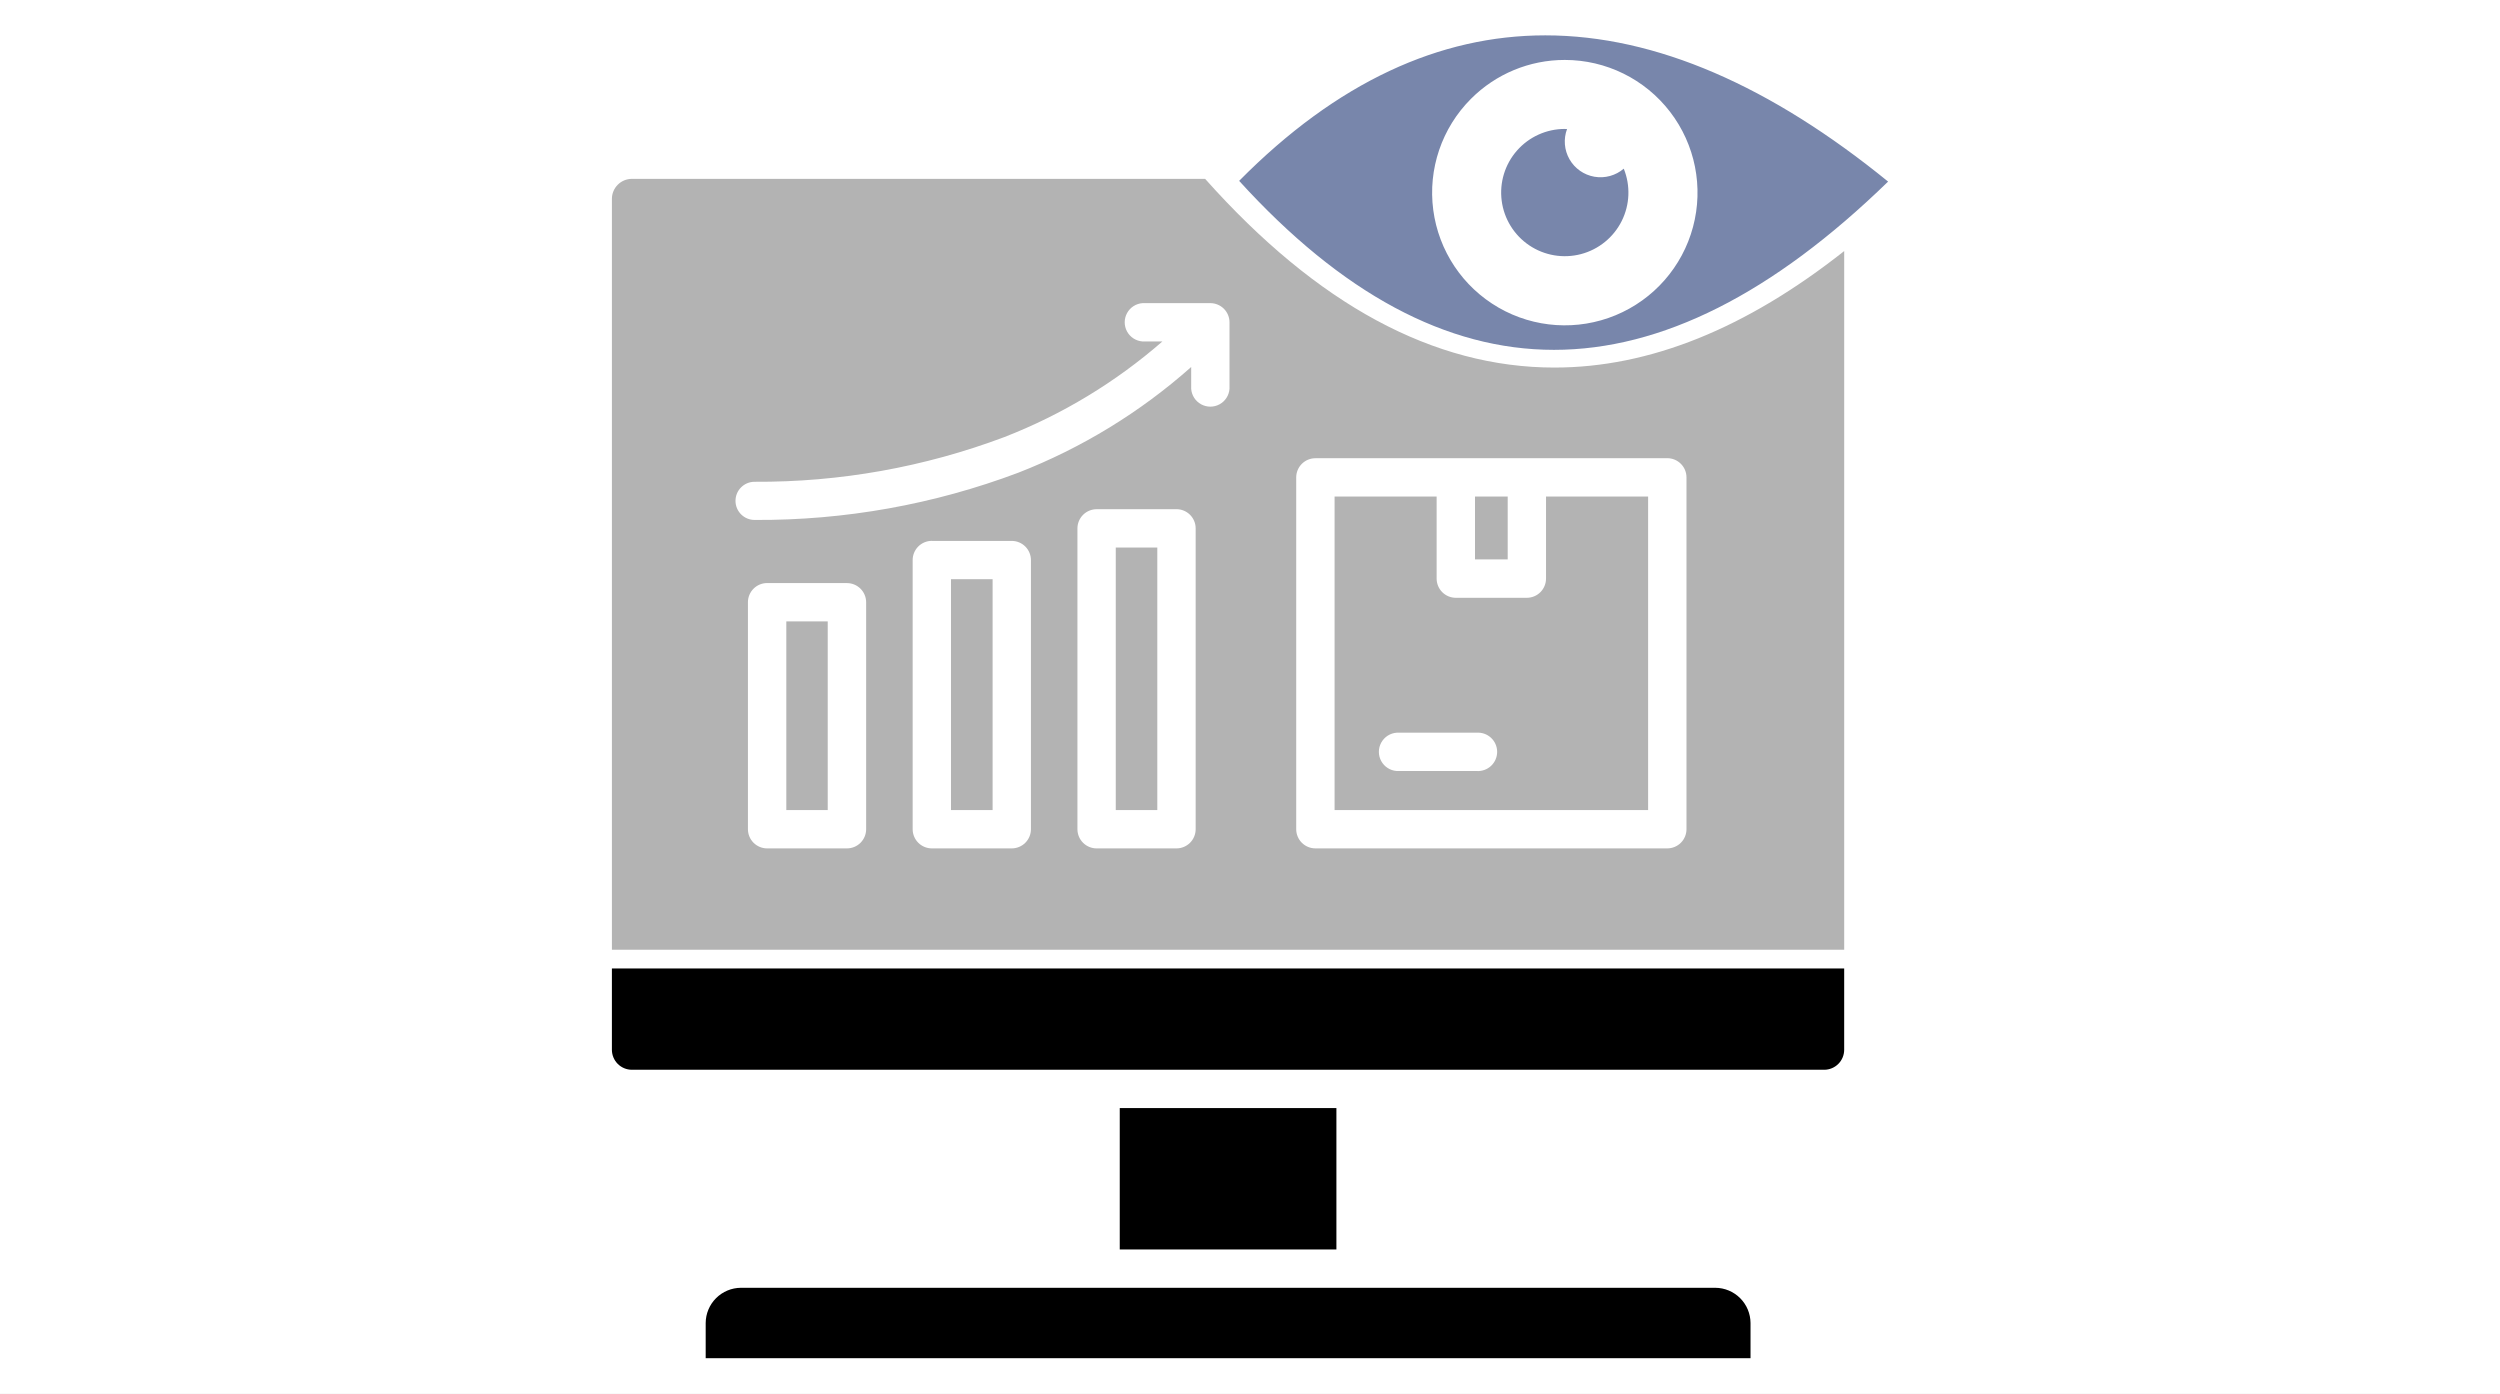
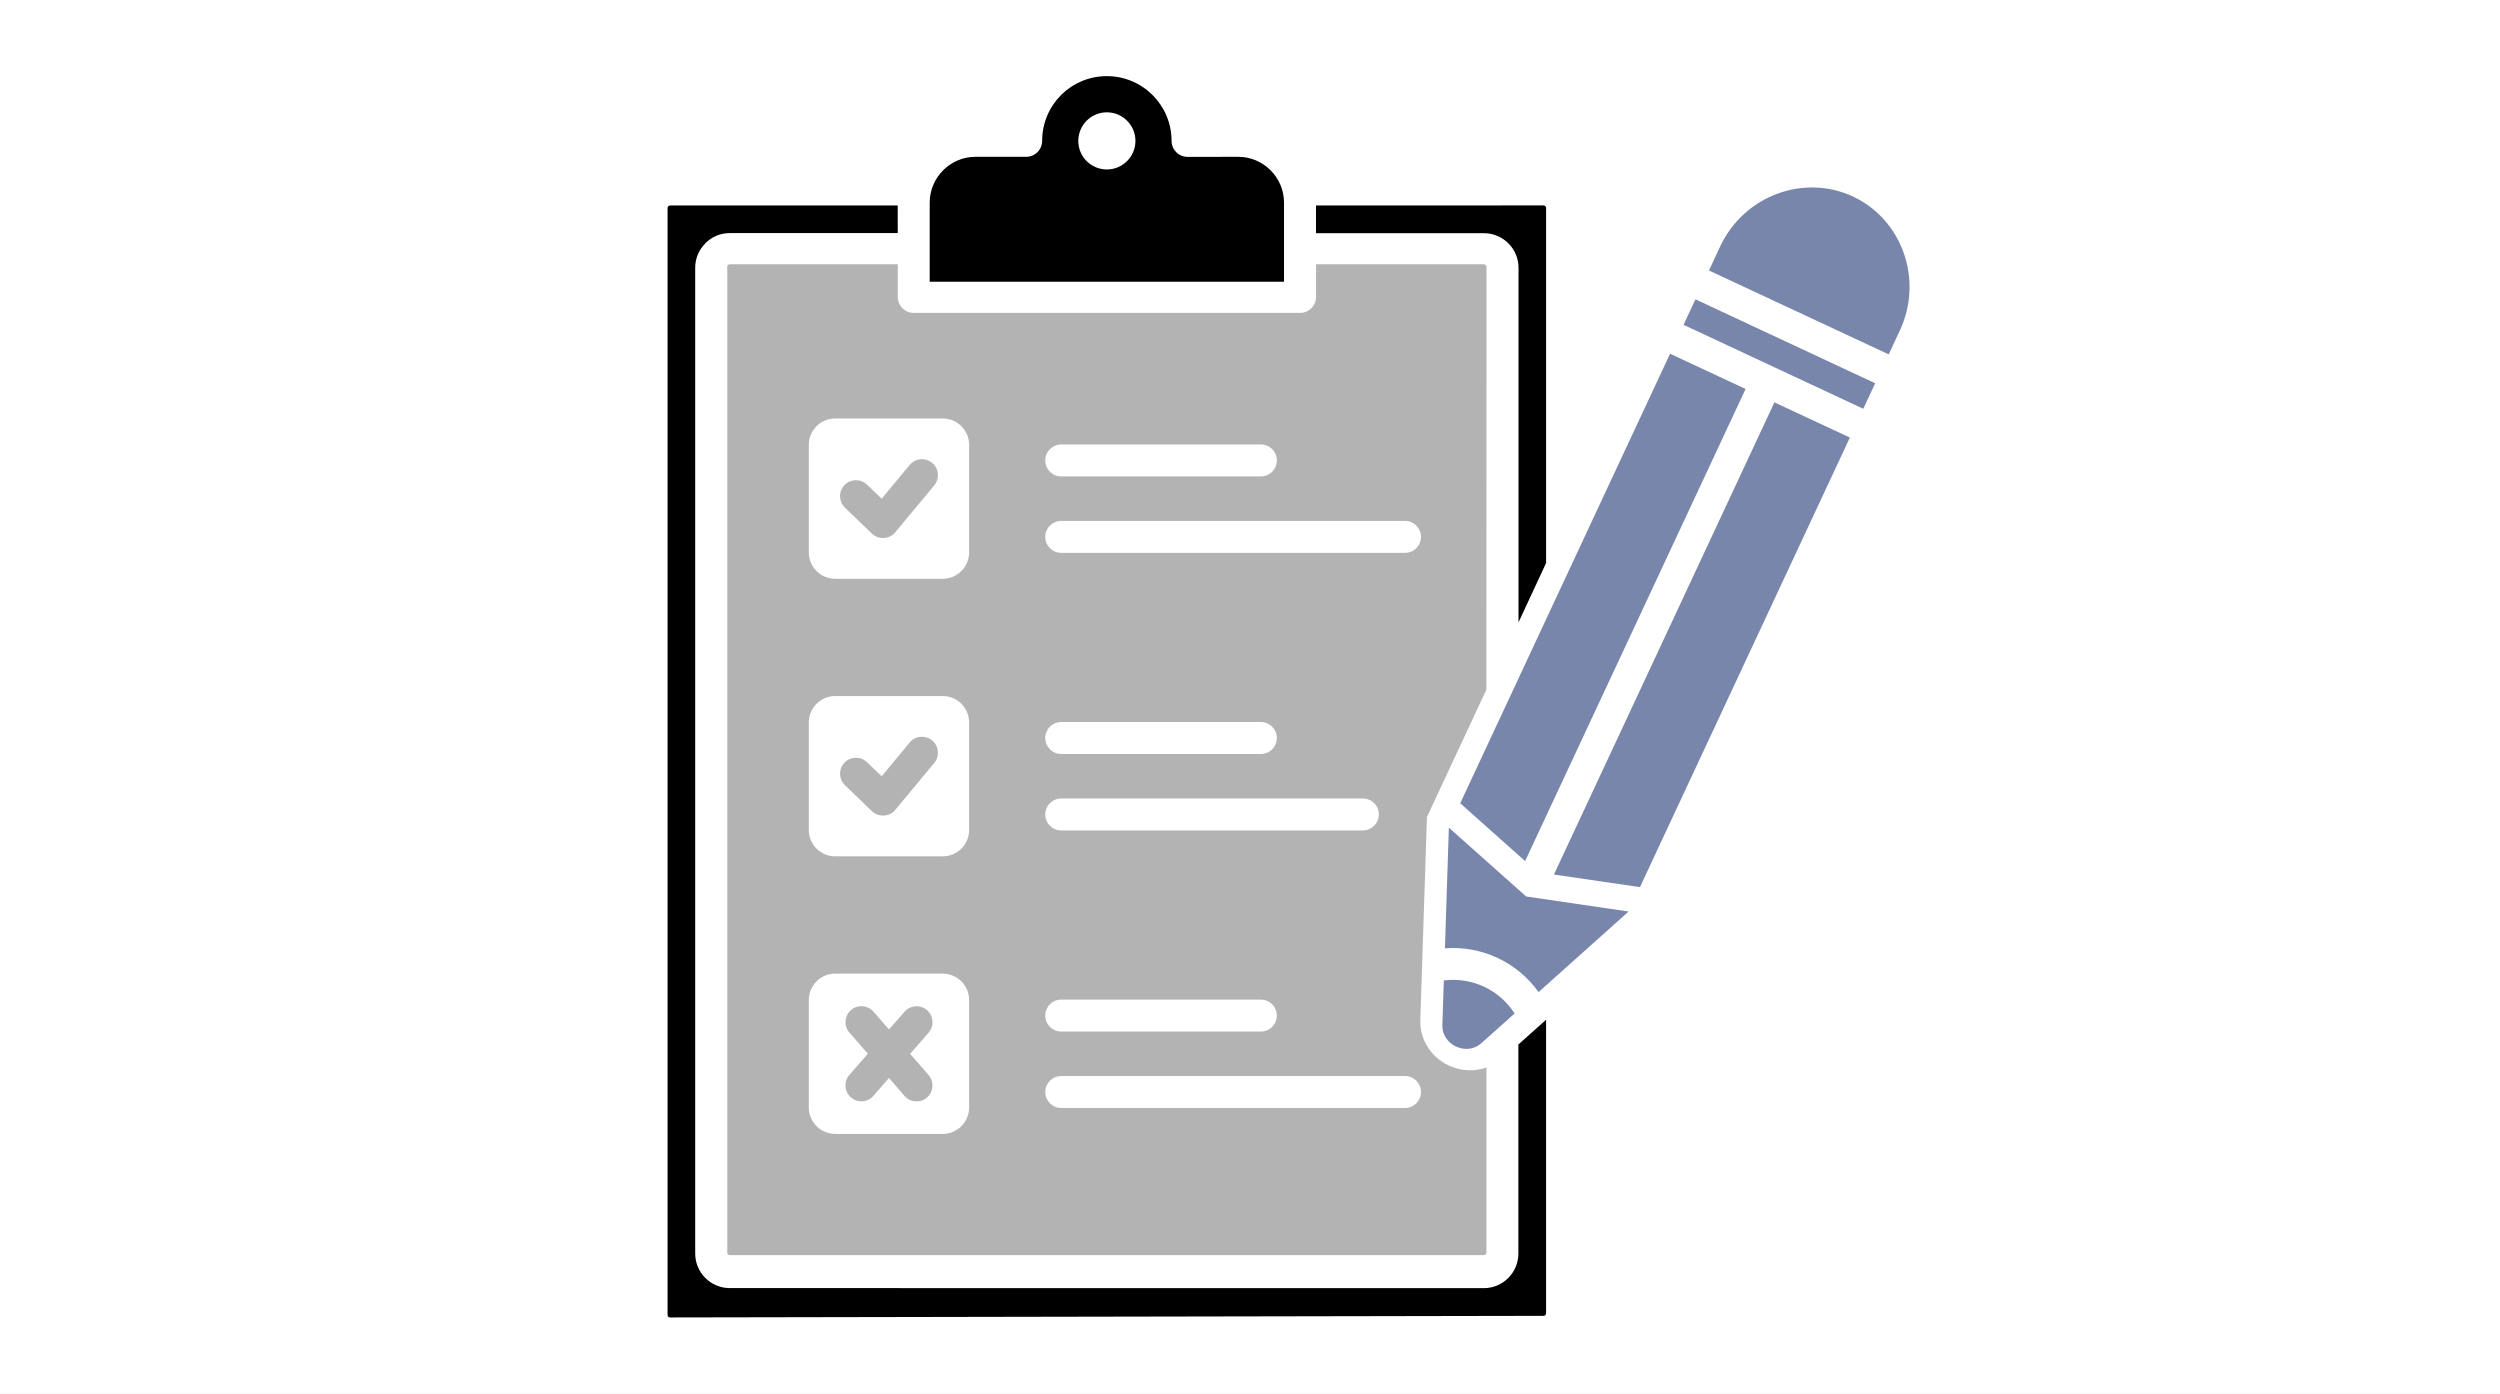
<svg xmlns="http://www.w3.org/2000/svg" width="1029.086mm" height="573.646mm" viewBox="0 0 1029.086 573.646" version="1.1" id="svg8">
  <defs id="defs2" />
  <g id="layer1" transform="translate(2952.561,-952.975)">
    <g id="g1751" style="fill:#ffffff">
      <rect y="952.975" x="-2952.561" height="573.646" width="1029.086" id="rect948" style="fill:#ffffff;fill-opacity:1;stroke:none;stroke-width:5.7;stroke-linecap:round;stroke-linejoin:round;stroke-miterlimit:4;stroke-dasharray:none;stroke-dashoffset:0;stroke-opacity:1" />
    </g>
-     <g transform="matrix(1.556508,0,0,1.556508,845.1861,897.2869)" id="g1724">
-       <path style="fill:#000000;fill-rule:evenodd;stroke-width:0.353" d="m -1952.2,291.896 h -325.893 v 21.53 c 0.01,1.393 0.565,2.727 1.55,3.712 0.985,0.985 2.319,1.542 3.712,1.55 h 315.383 c 1.39,-0.012 2.72,-0.572 3.701,-1.556 0.981,-0.985 1.537,-2.316 1.544,-3.707 z m -191.587,36.929 v 37.387 h 57.298 v -37.387 z m 157.48,47.523 h -257.669 c -2.467,0.014 -4.827,0.999 -6.572,2.744 -1.743,1.743 -2.729,4.104 -2.742,6.57 v 9.313 h 276.32 v -9.313 c -0.014,-2.467 -0.999,-4.827 -2.742,-6.57 -1.745,-1.745 -4.105,-2.73 -6.572,-2.744 z" id="path1070" />
-       <path style="fill:#b3b3b3;fill-opacity:1;fill-rule:evenodd;stroke-width:0.353" d="m -2124.919,132.857 c -13.463,11.95 -28.944,21.41 -45.72,27.94 -22.268,8.388 -45.886,12.619 -69.681,12.485 -1.338,0.01 -2.627,-0.513 -3.58,-1.451 -0.952,-0.94 -1.494,-2.219 -1.505,-3.558 -0.021,-2.786 2.221,-5.063 5.009,-5.084 22.561,0.134 44.954,-3.871 66.072,-11.815 15.296,-5.949 29.443,-14.508 41.815,-25.294 h -5.246 c -1.725,-0.123 -3.27,-1.113 -4.098,-2.632 -0.83,-1.517 -0.83,-3.353 0,-4.872 0.828,-1.517 2.373,-2.509 4.098,-2.632 h 17.916 c 1.348,0 2.639,0.536 3.593,1.488 0.952,0.954 1.487,2.245 1.487,3.593 v 17.577 c -0.121,1.725 -1.113,3.27 -2.631,4.098 -1.519,0.83 -3.354,0.83 -4.872,0 -1.519,-0.828 -2.509,-2.373 -2.632,-4.098 v -5.745 z m -24.977,37.588 c -1.348,0 -2.64,0.536 -3.593,1.488 -0.952,0.952 -1.488,2.245 -1.488,3.593 v 79.541 c 0,1.346 0.536,2.639 1.488,3.591 0.952,0.954 2.245,1.488 3.593,1.488 h 21.107 c 1.346,0 2.639,-0.535 3.591,-1.488 0.954,-0.952 1.488,-2.245 1.488,-3.591 v -79.551 c 0,-1.348 -0.535,-2.64 -1.488,-3.593 -0.952,-0.952 -2.245,-1.488 -3.591,-1.488 z m 16.041,10.134 v 69.427 l -10.986,0.001 v -69.427 z m -59.605,-1.753 h 21.107 v 0.001 c 1.348,0 2.639,0.535 3.593,1.488 0.952,0.952 1.487,2.245 1.487,3.591 v 71.159 c 0,1.346 -0.535,2.639 -1.487,3.591 -0.954,0.954 -2.245,1.488 -3.593,1.488 h -21.12 c -1.348,0 -2.64,-0.535 -3.593,-1.488 -0.952,-0.952 -1.488,-2.245 -1.488,-3.591 v -71.173 c 0,-1.348 0.536,-2.639 1.488,-3.593 0.952,-0.952 2.245,-1.487 3.593,-1.487 z m 16.049,10.135 h -11.006 v 61.048 h 11.006 z m -59.605,1.02 21.083,0.001 c 1.346,0 2.639,0.535 3.591,1.487 0.954,0.954 1.488,2.245 1.488,3.593 v 60.004 c 0,1.346 -0.535,2.639 -1.488,3.591 -0.952,0.954 -2.245,1.488 -3.591,1.488 h -21.103 c -1.348,0 -2.64,-0.535 -3.593,-1.488 -0.952,-0.952 -1.488,-2.245 -1.488,-3.591 V 195.052 c 0,-1.348 0.536,-2.639 1.488,-3.593 0.952,-0.952 2.245,-1.488 3.593,-1.488 z m 16.002,10.135 h -10.951 v 49.893 h 10.951 z m 192.193,-67.134 c 25.082,0 50.624,-10.27 76.623,-30.81 v 184.767 h -325.893 V 88.341 c 0.01,-1.393 0.565,-2.727 1.55,-3.712 0.985,-0.985 2.319,-1.542 3.712,-1.549 h 151.624 c 29.633,33.271 60.438,49.904 92.41,49.904 z m -63.218,23.978 c -1.348,0 -2.64,0.535 -3.593,1.488 -0.952,0.952 -1.488,2.245 -1.488,3.591 v 93.024 c 0,1.346 0.536,2.639 1.488,3.591 0.952,0.954 2.245,1.488 3.593,1.488 h 93.052 c 1.348,0 2.64,-0.535 3.593,-1.488 0.952,-0.952 1.488,-2.245 1.488,-3.591 V 162.028 c 0,-1.346 -0.536,-2.639 -1.488,-3.591 -0.952,-0.954 -2.245,-1.488 -3.593,-1.488 z m 87.986,10.134 h -27 v 21.696 c 0,1.348 -0.535,2.64 -1.488,3.593 -0.952,0.952 -2.245,1.488 -3.591,1.488 h -18.772 c -1.346,0 -2.639,-0.536 -3.591,-1.488 -0.954,-0.952 -1.488,-2.245 -1.488,-3.593 v -21.696 h -26.988 v 82.917 h 82.917 z m -37.137,0 h -8.647 v 16.629 h 8.649 v -16.629 z m -8.228,62.452 h -21.121 c -1.725,0.121 -3.269,1.113 -4.098,2.631 -0.83,1.519 -0.83,3.354 0,4.872 0.83,1.519 2.373,2.509 4.098,2.632 h 21.121 c 1.406,0.099 2.791,-0.39 3.821,-1.35 1.031,-0.961 1.618,-2.307 1.618,-3.717 0,-1.41 -0.587,-2.756 -1.618,-3.717 -1.031,-0.962 -2.416,-1.451 -3.821,-1.35 z" id="path1070-9" />
-       <path style="fill:#7886ab;fill-opacity:1;fill-rule:evenodd;stroke-width:0.353" d="m -2112.21,83.609 c 27.094,29.789 54.843,44.686 83.252,44.69 28.408,0.006 57.866,-14.828 88.371,-44.499 -30.941,-25.184 -61.383,-38.672 -90.66,-38.672 -27.907,0 -55.065,12.306 -80.963,38.481 z m 86.12,-31.979 c 10.912,-0.003 21.203,5.07 27.846,13.725 6.645,8.655 8.884,19.907 6.062,30.448 -2.822,10.539 -10.386,19.166 -20.467,23.343 -10.08,4.177 -21.529,3.427 -30.978,-2.027 -9.449,-5.456 -15.824,-14.996 -17.249,-25.812 -1.425,-10.818 2.264,-21.683 9.978,-29.398 6.573,-6.591 15.5,-10.29 24.807,-10.279 z m 0,18.259 h 0.601 v -10e-4 c -0.99,2.636 -0.751,5.576 0.648,8.019 1.4,2.442 3.817,4.133 6.591,4.612 2.774,0.478 5.617,-0.305 7.755,-2.136 1.816,4.484 1.616,9.533 -0.551,13.859 -2.168,4.326 -6.093,7.509 -10.772,8.738 -4.68,1.228 -9.663,0.382 -13.676,-2.321 -4.011,-2.704 -6.667,-7.003 -7.285,-11.803 -0.62,-4.798 0.856,-9.631 4.051,-13.265 3.194,-3.633 7.798,-5.716 12.636,-5.716 z" id="path1070-9-7" />
+     <g id="g1443" transform="matrix(1.529606,0,0,1.529606,2374.065,-265.7391)">
+       <path style="fill:#b3b3b3;fill-opacity:1;fill-rule:evenodd;stroke-width:0.353" d="m -3238.915,1069.009 c 1.554,-1.786 4.266,-1.968 6.052,-0.397 1.786,1.554 1.968,4.266 0.397,6.052 l -4.961,5.689 4.961,5.689 c 1.554,1.786 1.373,4.498 -0.397,6.052 -1.786,1.554 -4.498,1.373 -6.052,-0.397 l -4.2,-4.845 -4.2,4.812 c -1.554,1.786 -4.266,1.968 -6.052,0.397 -1.786,-1.554 -1.968,-4.266 -0.397,-6.052 l 4.961,-5.689 -4.961,-5.689 c -1.554,-1.786 -1.373,-4.498 0.397,-6.052 1.786,-1.554 4.498,-1.373 6.052,0.397 l 4.2,4.812 z m -16.057,-135.651 c -1.703,-1.637 -1.753,-4.366 -0.116,-6.069 1.637,-1.703 4.349,-1.753 6.069,-0.116 l 3.936,3.787 7.524,-9.078 c 1.505,-1.836 4.217,-2.084 6.052,-0.579 1.835,1.505 2.084,4.217 0.579,6.052 l -10.501,12.634 c -0.066,0.083 -0.132,0.165 -0.215,0.248 -1.637,1.703 -4.366,1.753 -6.069,0.116 z m 0,74.698 c -1.703,-1.637 -1.753,-4.349 -0.116,-6.069 1.637,-1.703 4.349,-1.753 6.069,-0.116 l 3.936,3.787 7.524,-9.079 c 1.505,-1.835 4.217,-2.083 6.052,-0.579 1.835,1.505 2.084,4.217 0.579,6.052 l -10.484,12.634 c -0.066,0.083 -0.132,0.165 -0.215,0.248 -1.637,1.703 -4.366,1.753 -6.069,0.116 z m 14.222,-140.182 h -45.212 c -0.182,0 -0.364,0.083 -0.48,0.198 v -0.017 c -0.116,0.116 -0.198,0.298 -0.198,0.48 v 265.311 c 0,0.182 0.083,0.364 0.198,0.48 0.116,0.116 0.298,0.198 0.48,0.198 h 202.95 c 0.182,0 0.347,-0.083 0.48,-0.198 0.116,-0.116 0.198,-0.298 0.198,-0.48 v -49.826 c -3.225,1.174 -6.863,0.992 -10.12,-0.529 -4.779,-2.232 -7.838,-6.946 -7.673,-12.253 l 1.786,-54.617 4.531,-9.724 4.614,-9.889 6.846,-14.651 0.033,-113.806 c 0,-0.182 -0.083,-0.364 -0.199,-0.48 -0.116,-0.116 -0.298,-0.198 -0.48,-0.198 h -45.194 v 8.781 c 0,2.381 -1.918,4.3 -4.3,4.3 h -103.967 c -2.381,0 -4.3,-1.918 -4.3,-4.3 z m -16.834,190.882 c -3.919,0 -7.111,3.192 -7.111,7.111 v 28.922 c 0,3.919 3.192,7.111 7.111,7.111 h 28.922 c 3.919,0 7.111,-3.192 7.111,-7.111 v -28.922 c 0,-3.919 -3.192,-7.111 -7.111,-7.111 z m 0,-149.392 c -3.919,0 -7.111,3.192 -7.111,7.111 v 28.922 c 0,3.919 3.192,7.111 7.111,7.111 h 28.922 c 3.919,0 7.111,-3.192 7.111,-7.111 v -28.922 c 0,-3.919 -3.192,-7.111 -7.111,-7.111 z m 0,74.697 c -3.919,0 -7.111,3.192 -7.111,7.111 v 28.923 c 0,3.919 3.192,7.111 7.111,7.111 h 28.922 c 3.919,0 7.111,-3.192 7.111,-7.111 v -28.923 c 0,-3.919 -3.192,-7.111 -7.111,-7.111 z m 60.819,36.168 c -2.381,0 -4.3,-1.918 -4.3,-4.3 0,-2.382 1.935,-4.3 4.3,-4.3 h 81.178 c 2.381,0 4.3,1.918 4.3,4.3 0,2.381 -1.935,4.3 -4.3,4.3 z m 0,-95.269 c -2.381,0 -4.3,-1.935 -4.3,-4.3 0,-2.381 1.935,-4.3 4.3,-4.3 h 53.724 c 2.381,0 4.3,1.918 4.3,4.3 0,2.381 -1.918,4.3 -4.3,4.3 z m 0,20.571 c -2.381,0 -4.3,-1.918 -4.3,-4.3 0,-2.381 1.935,-4.3 4.3,-4.3 h 92.519 c 2.381,0 4.3,1.935 4.3,4.3 0,2.381 -1.935,4.3 -4.3,4.3 z m 0,128.821 c -2.381,0 -4.3,-1.918 -4.3,-4.3 0,-2.381 1.935,-4.3 4.3,-4.3 h 53.724 c 2.381,0 4.3,1.918 4.3,4.3 0,2.381 -1.918,4.3 -4.3,4.3 z m 0,20.571 c -2.381,0 -4.3,-1.935 -4.3,-4.3 0,-2.381 1.935,-4.3 4.3,-4.3 h 92.519 c 2.381,0 4.3,1.918 4.3,4.3 0,2.381 -1.935,4.3 -4.3,4.3 z m 0,-95.269 c -2.381,0 -4.3,-1.935 -4.3,-4.3 0,-2.381 1.935,-4.3 4.3,-4.3 h 53.724 c 2.381,0 4.3,1.935 4.3,4.3 0,2.381 -1.918,4.3 -4.3,4.3 z" id="path1399" />
+       <path style="fill:#7886ab;fill-opacity:1;fill-rule:evenodd;stroke-width:0.353" d="m -3006.358,898.172 -65.285,139.83 z m -24.193,-11.295 48.369,22.589 z m 6.284,-13.444 48.369,22.589 z m -47.377,164.569 27.566,4.051 -24.226,21.679 c -2.877,-4.035 -6.697,-7.16 -11.046,-9.194 -4.366,-2.034 -9.227,-2.977 -14.155,-2.58 l 1.058,-32.477 z m 30.625,-2.514 56.49,-120.982 -20.307,-9.475 -59.334,127.067 z m 10.468,-148.611 1.257,-2.712 48.369,22.589 1.025,-2.183 4.002,-8.566 -1.819,3.886 -48.369,-22.589 -2.696,5.771 -3.109,6.664 z m -2.365,5.06 -56.473,120.982 17.462,15.561 59.334,-127.049 z m 10.468,-22.39 3.01,-6.466 c 6.35,-13.593 22.423,-19.645 35.736,-13.444 13.295,6.218 18.984,22.423 12.634,36.015 l -3.01,6.466 z m -52.303,199.94 -0.033,-0.05 c -2.05,-3.175 -4.928,-5.622 -8.202,-7.16 -3.274,-1.521 -6.995,-2.15 -10.749,-1.687 h -0.066 l -0.397,12.039 c -0.083,2.53 1.389,4.68 3.688,5.755 2.282,1.075 4.895,0.81 6.78,-0.876 z" id="path1399-3" />
+       <path style="fill:#000000;fill-rule:evenodd;stroke-width:0.353" d="m -3184.48,826.976 c 2.117,0 4.035,0.86 5.424,2.249 l 0.016,0.017 c 1.389,1.389 2.249,3.307 2.249,5.424 0,2.117 -0.86,4.035 -2.249,5.424 l -0.016,0.017 c -1.389,1.389 -3.307,2.249 -5.424,2.249 -2.117,0 -4.051,-0.86 -5.441,-2.249 -1.389,-1.389 -2.249,-3.324 -2.249,-5.441 0,-2.117 0.86,-4.051 2.249,-5.441 0.116,-0.116 0.248,-0.232 0.364,-0.331 1.356,-1.191 3.125,-1.918 5.077,-1.918 z m -56.29,25.071 h -61.253 c -0.182,0 -0.347,0.083 -0.48,0.198 -0.116,0.116 -0.198,0.298 -0.198,0.48 v 297.871 c 0,0.132 0.017,0.232 0.033,0.281 0.016,0.05 0.083,0.116 0.149,0.198 0.083,0.083 0.165,0.149 0.215,0.165 0.066,0.033 0.165,0.05 0.281,0.05 l 235.063,-0.43 c 0.132,0 0.265,-0.05 0.38,-0.132 l 0.099,-0.099 c 0.116,-0.116 0.199,-0.298 0.199,-0.48 v -78.976 l -7.458,6.664 v 56.275 c 0,2.563 -1.042,4.878 -2.728,6.565 -1.687,1.687 -4.002,2.729 -6.565,2.729 l -202.939,-0.017 c -2.563,0 -4.878,-1.042 -6.565,-2.728 -1.687,-1.687 -2.728,-4.002 -2.728,-6.565 V 868.786 c 0,-2.547 1.042,-4.862 2.728,-6.548 l 0.017,-0.017 -0.017,-0.017 c 1.687,-1.687 4.002,-2.729 6.565,-2.729 h 45.212 z m 174.494,96.209 v -95.529 h 0.017 c 0,-0.165 -0.083,-0.347 -0.215,-0.48 v -0.017 c -0.116,-0.116 -0.298,-0.198 -0.479,-0.198 l -61.253,0.017 v 7.458 h 45.212 c 2.563,0 4.878,1.042 6.565,2.729 1.687,1.687 2.728,4.002 2.728,6.565 v 95.433 z m -96.494,-109.289 c -2.381,0 -4.3,-1.918 -4.3,-4.3 0,-4.812 -1.951,-9.161 -5.093,-12.32 -3.159,-3.158 -7.508,-5.11 -12.32,-5.11 -4.713,0 -8.996,1.869 -12.138,4.895 l -0.182,0.198 c -3.142,3.142 -5.093,7.507 -5.093,12.32 0,2.381 -1.918,4.3 -4.3,4.3 h -13.659 c -3.373,0 -6.449,1.389 -8.681,3.622 -2.232,2.232 -3.622,5.308 -3.622,8.682 v 21.316 h 95.349 v -21.316 c 0,-3.373 -1.389,-6.449 -3.622,-8.682 -2.232,-2.232 -5.308,-3.622 -8.681,-3.622 z" id="path1399-3-6" />
    </g>
  </g>
</svg>
